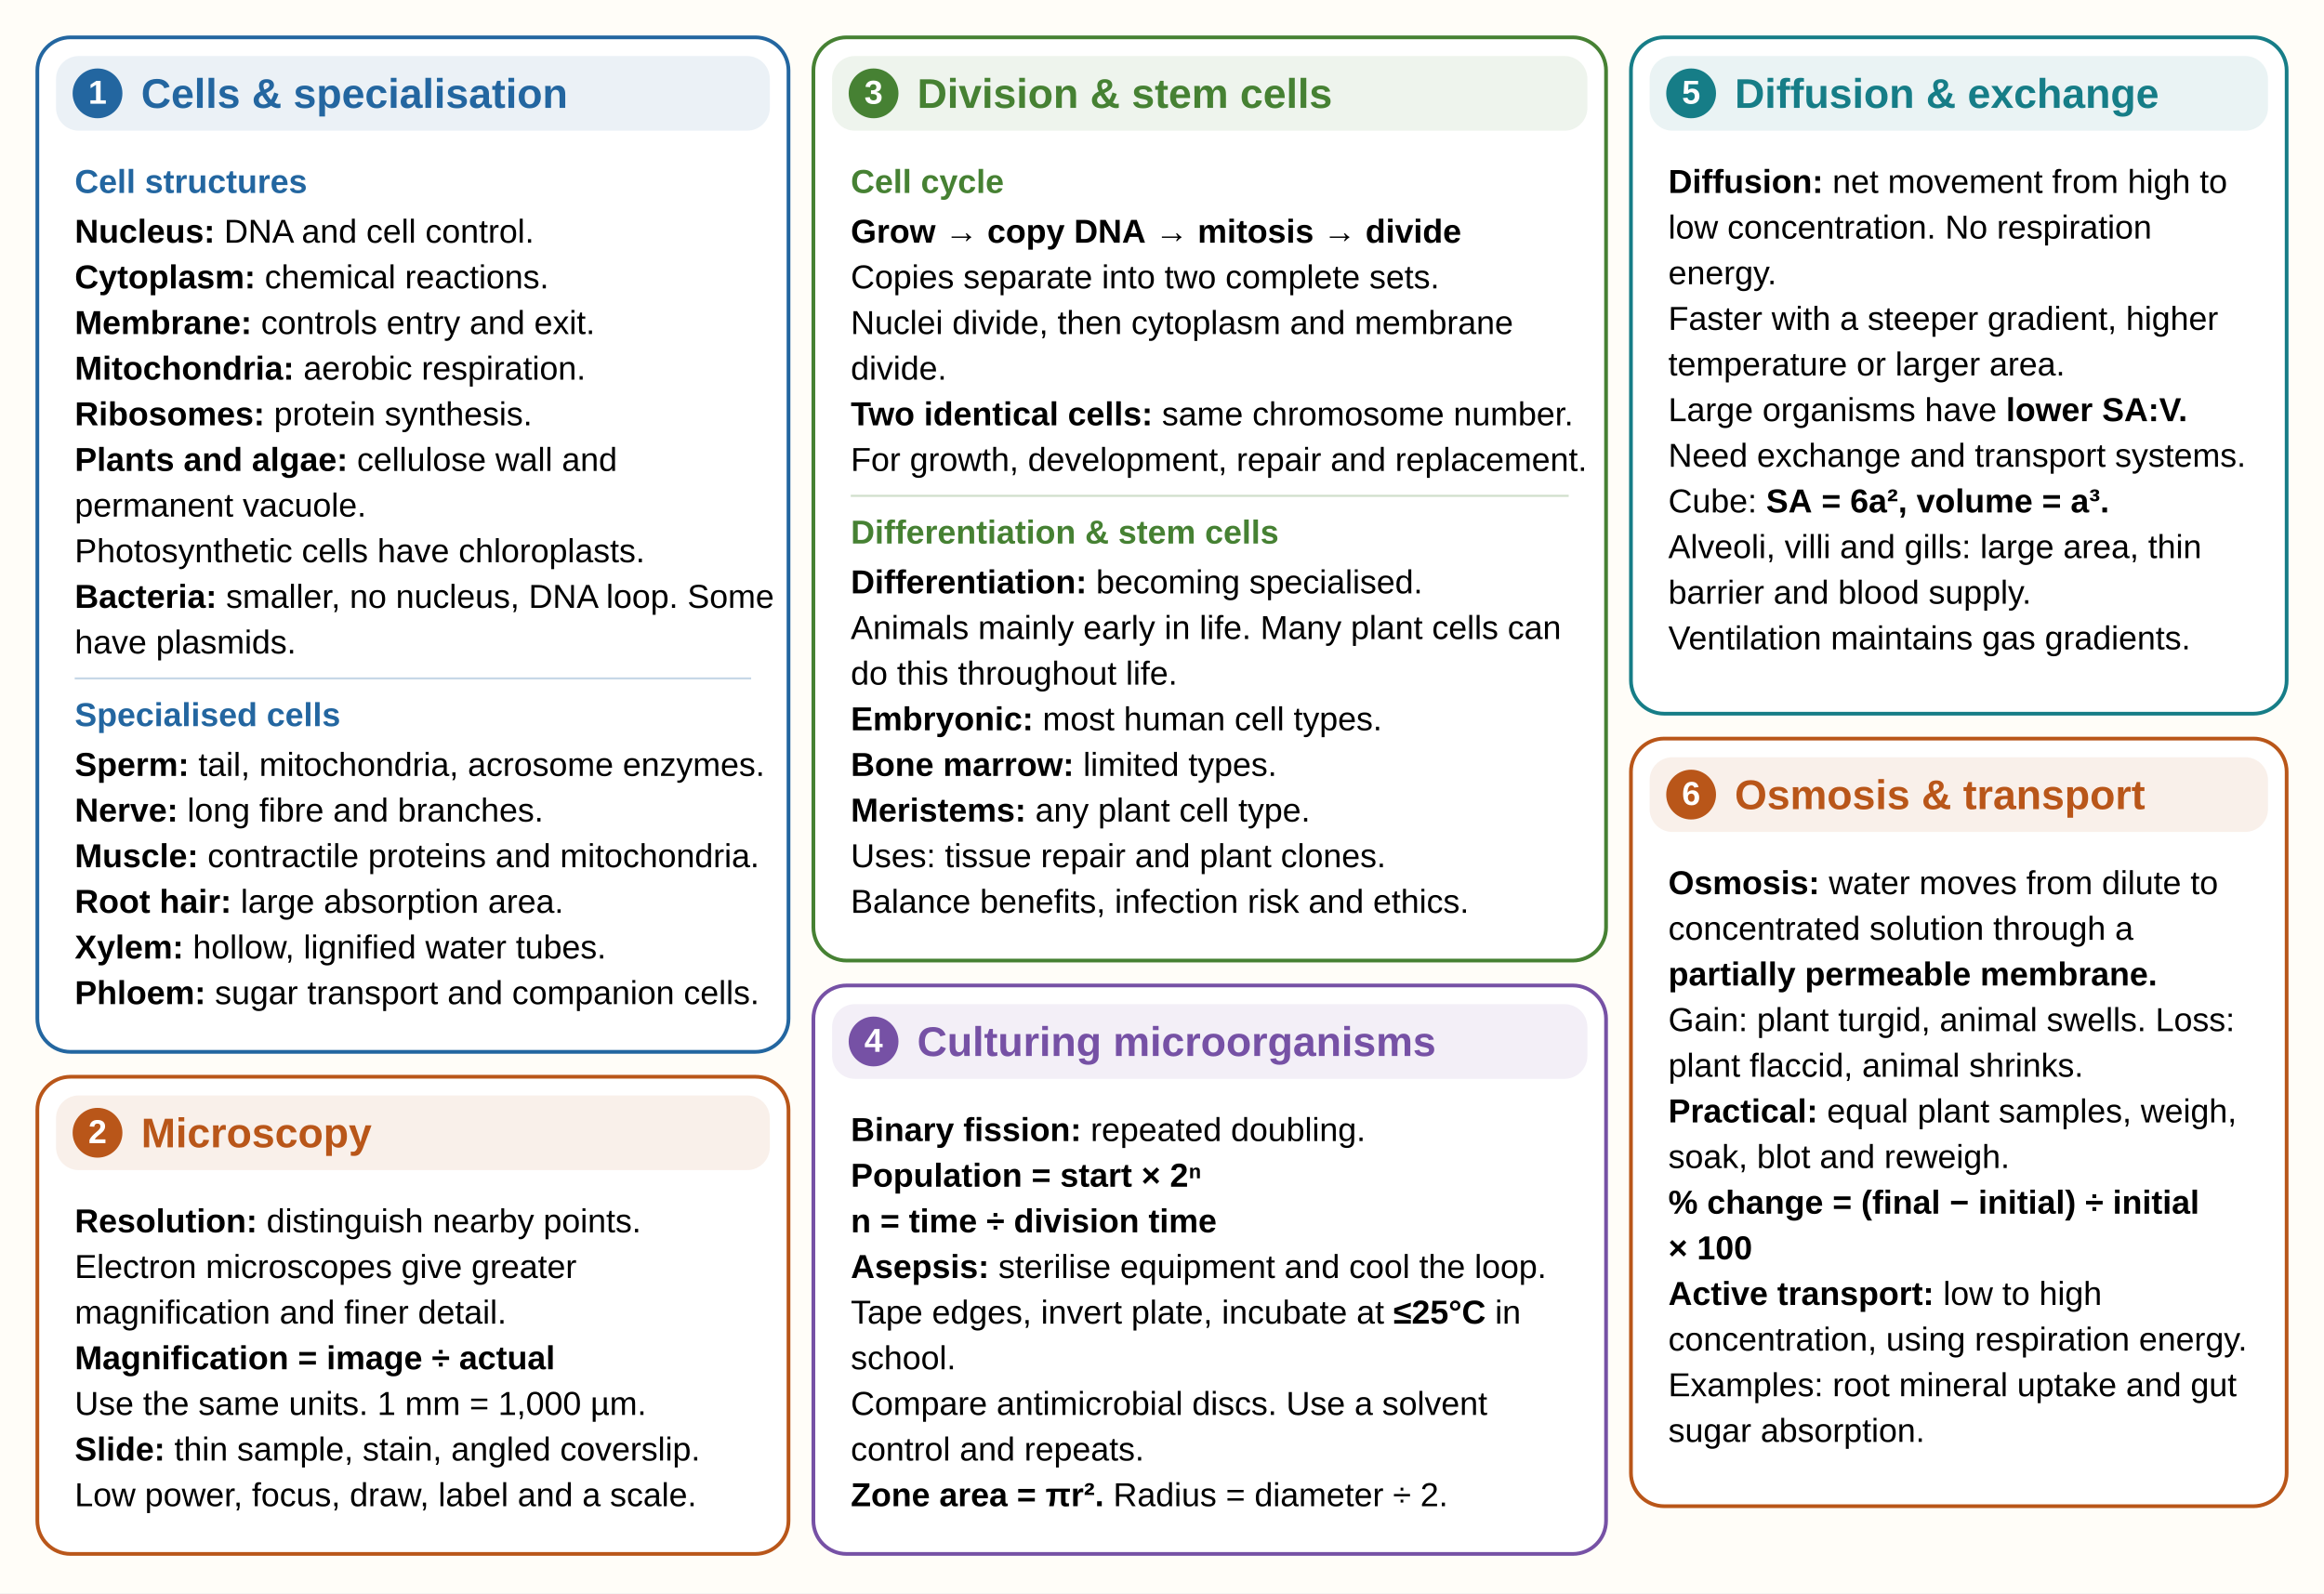
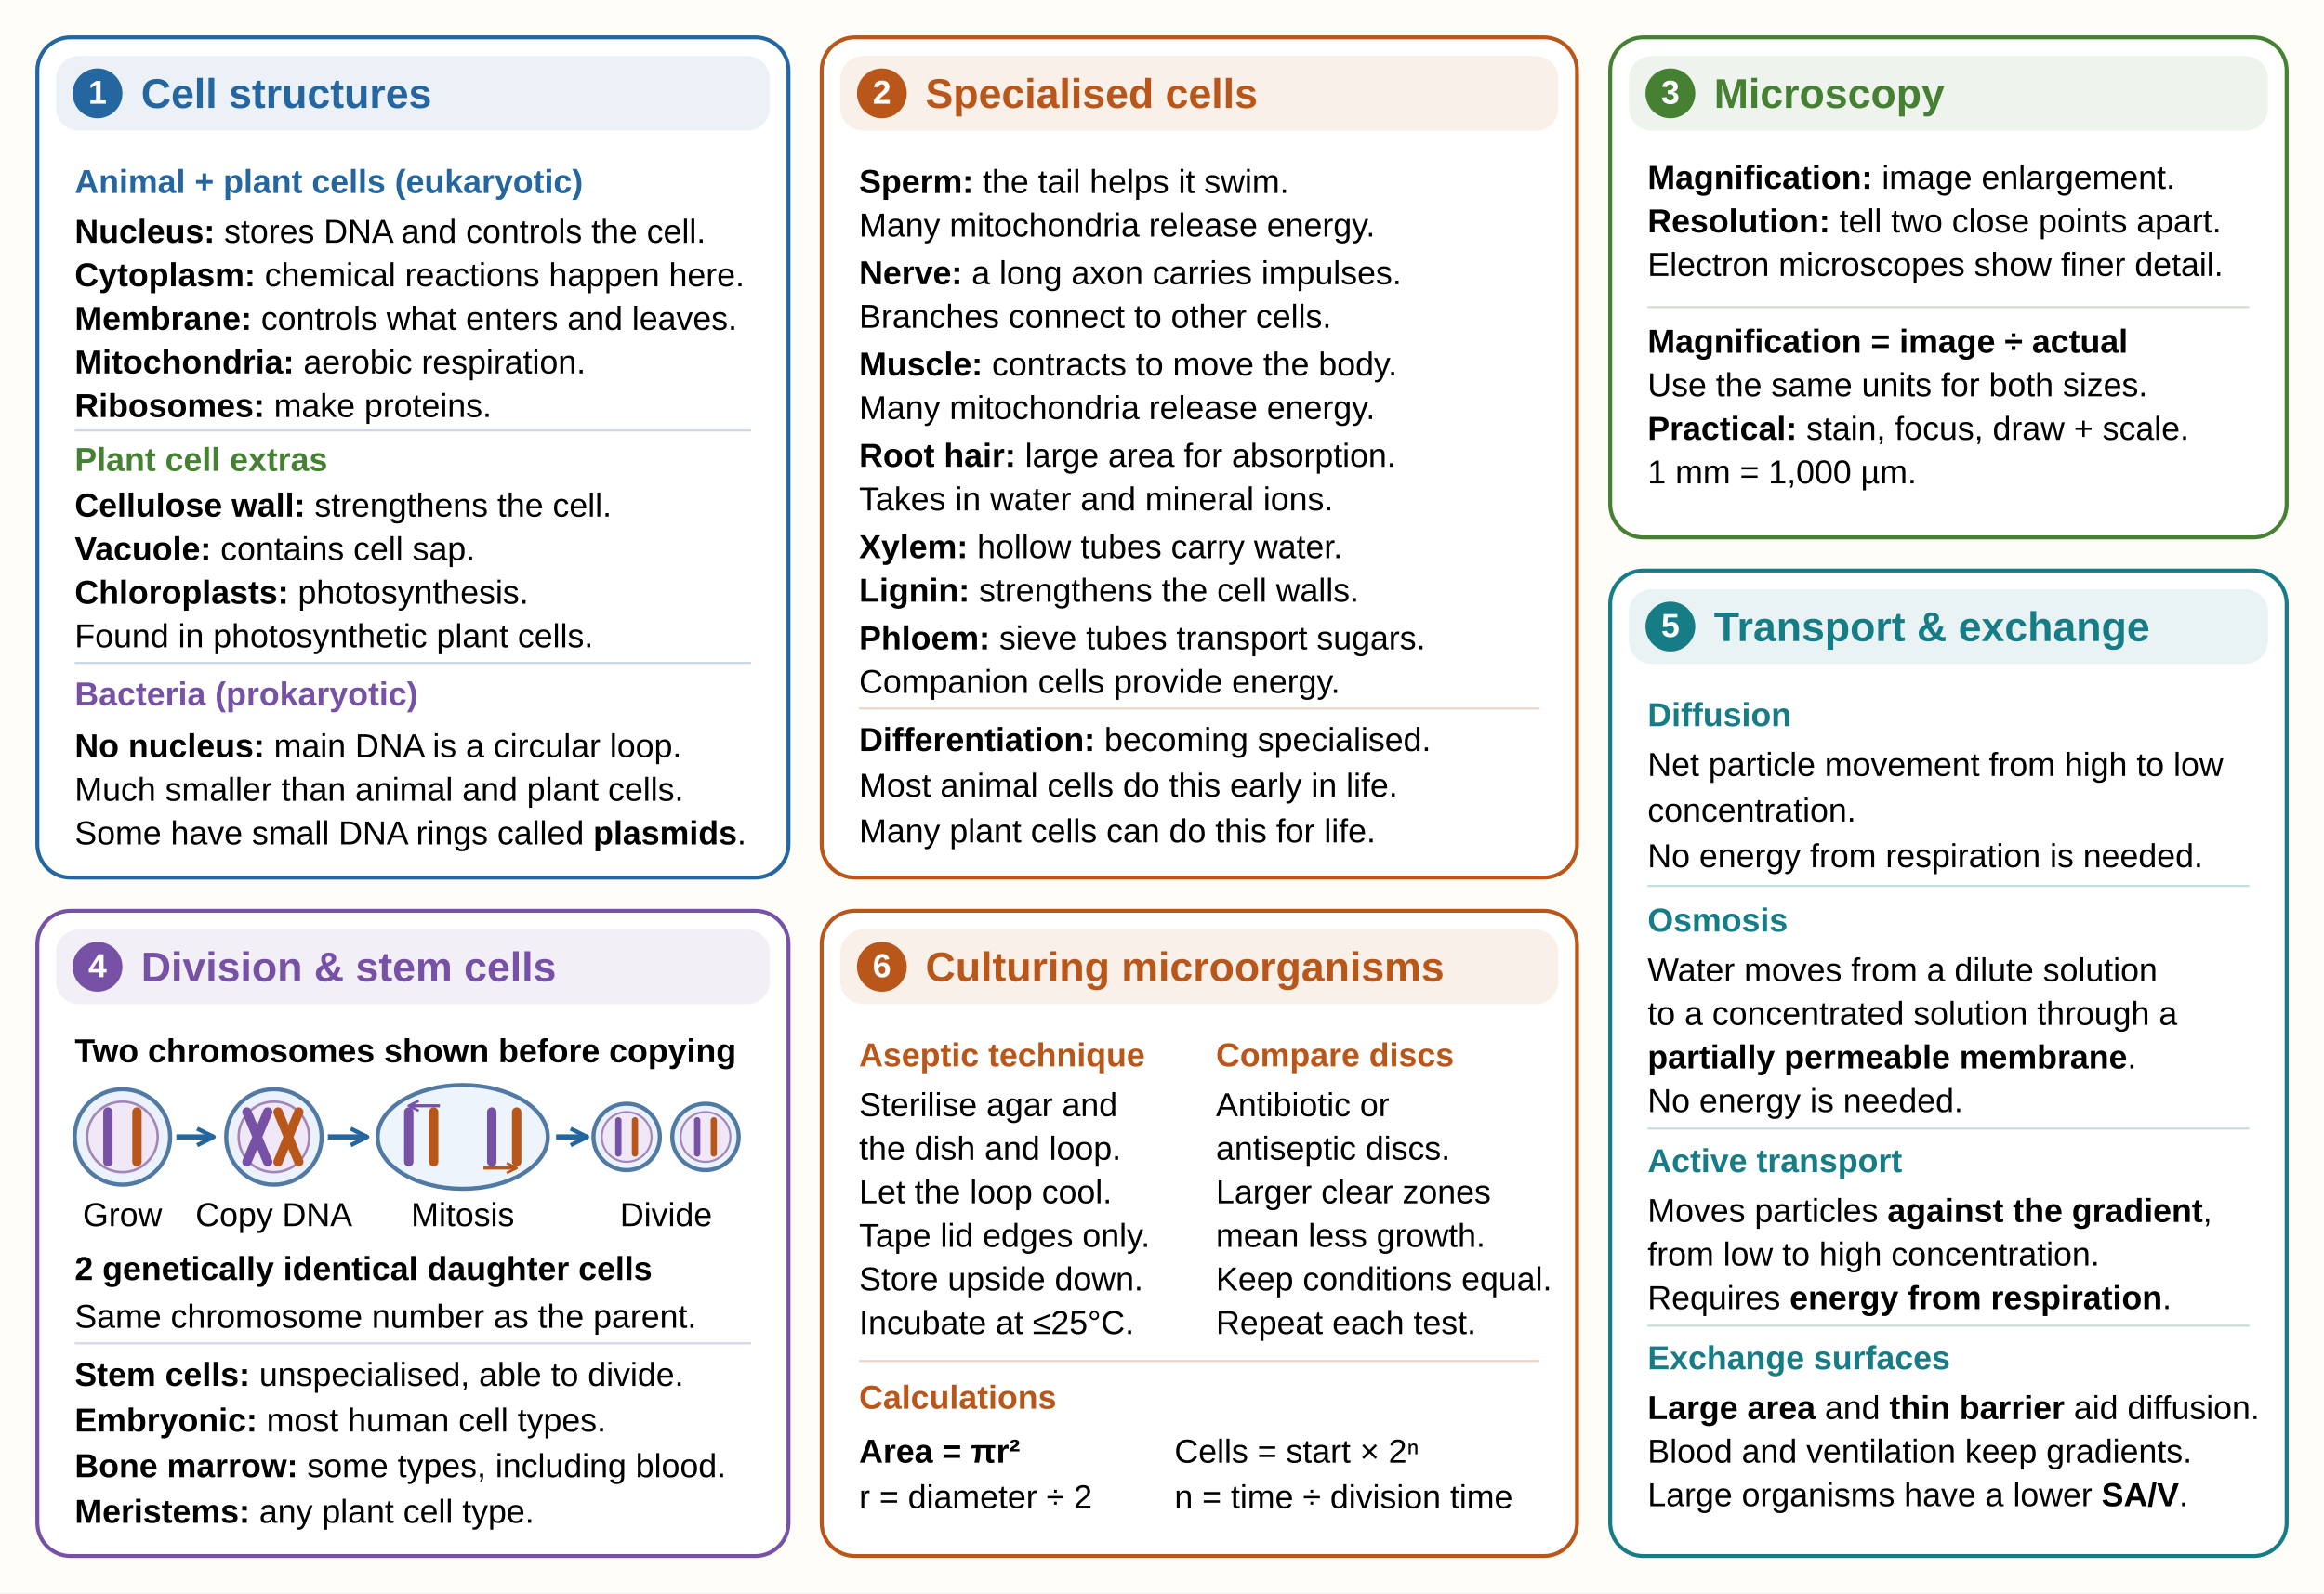
- <svg xmlns="http://www.w3.org/2000/svg" width="2400" height="1645.714" viewBox="0 0 1120 768" role="img" aria-labelledby="map-title map-description" data-print-width-mm="277" font-family="Segoe UI,Arial,sans-serif">
+ <svg xmlns="http://www.w3.org/2000/svg" width="2400" height="1645.714" viewBox="0 0 1120 768" role="img" aria-labelledby="map-title map-description" font-family="Segoe UI,Arial,sans-serif">
  <defs>
    <marker id="arrow-2366a0" viewBox="0 0 10 10" refX="9" refY="5" markerWidth="4" markerHeight="4" orient="auto-start-reverse">
      <path d="M1 1L9 5L1 9" fill="none" stroke="#2366a0" stroke-width="2" stroke-linejoin="round" />
    </marker>
    <marker id="arrow-b95619" viewBox="0 0 10 10" refX="9" refY="5" markerWidth="4" markerHeight="4" orient="auto-start-reverse">
      <path d="M1 1L9 5L1 9" fill="none" stroke="#b95619" stroke-width="2" stroke-linejoin="round" />
    </marker>
+     <marker id="arrow-7651a5" viewBox="0 0 10 10" refX="9" refY="5" markerWidth="4" markerHeight="4" orient="auto-start-reverse">
+       <path d="M1 1L9 5L1 9" fill="none" stroke="#7651a5" stroke-width="2" stroke-linejoin="round" />
+     </marker>
+     <marker id="arrow-167d87" viewBox="0 0 10 10" refX="9" refY="5" markerWidth="4" markerHeight="4" orient="auto-start-reverse">
+       <path d="M1 1L9 5L1 9" fill="none" stroke="#167d87" stroke-width="2" stroke-linejoin="round" />
+     </marker>
    <marker id="arrow-468133" viewBox="0 0 10 10" refX="9" refY="5" markerWidth="4" markerHeight="4" orient="auto-start-reverse">
      <path d="M1 1L9 5L1 9" fill="none" stroke="#468133" stroke-width="2" stroke-linejoin="round" />
    </marker>
-     <marker id="arrow-7651a5" viewBox="0 0 10 10" refX="9" refY="5" markerWidth="4" markerHeight="4" orient="auto-start-reverse">
-       <path d="M1 1L9 5L1 9" fill="none" stroke="#7651a5" stroke-width="2" stroke-linejoin="round" />
-     </marker>
-     <marker id="arrow-167d87" viewBox="0 0 10 10" refX="9" refY="5" markerWidth="4" markerHeight="4" orient="auto-start-reverse">
-       <path d="M1 1L9 5L1 9" fill="none" stroke="#167d87" stroke-width="2" stroke-linejoin="round" />
-     </marker>
-     <marker id="arrow-b95619" viewBox="0 0 10 10" refX="9" refY="5" markerWidth="4" markerHeight="4" orient="auto-start-reverse">
-       <path d="M1 1L9 5L1 9" fill="none" stroke="#b95619" stroke-width="2" stroke-linejoin="round" />
-     </marker>
  </defs>
+   <style>.relationship-arrow{fill:var(--panel-accent,#2366a0)}.keyword{fill:inherit}</style>
  <rect width="1120" height="768" fill="#fffdf8" />
-   <g class="map-section" id="section-1" data-source-panel="0,1" data-bounds="0,0,362,489" transform="translate(18 18)">
-     <rect width="362" height="489" rx="16" fill="white" stroke="#2366a0" stroke-width="1.8" />
-     <g class="section-heading">
-       <rect x="9" y="9" width="344" height="36" rx="11" fill="#2366a0" opacity=".09" />
+   <g class="map-section" style="--panel-accent:#2366a0" id="illustrated-1" transform="translate(18 18)" data-bounds="0,0,362,405">
+     <rect width="362" height="405" rx="16" fill="white" stroke="#2366a0" stroke-width="1.9" />
+     <rect x="9" y="9" width="344" height="36" rx="11" fill="#2366a0" opacity=".09" />
+     <g class="section-heading">
      <circle cx="29" cy="27" r="12" fill="#2366a0" />
-       <text class="diagram-label" x="29" y="32" font-size="16" fill="white" font-weight="700" text-anchor="middle">1</text>
-       <text class="panel-title" x="50" y="34" font-size="20" fill="#2366a0" font-weight="700" text-anchor="start">Cells &amp; specialisation</text>
-     </g>
-     <g class="section-body">
-       <text class="subsection-title" x="18" y="75" font-size="16" fill="#2366a0" font-weight="400" text-anchor="start">
-         <tspan font-weight="700">Cell</tspan>
-         <tspan font-weight="700">structures</tspan>
+       <text x="29" y="32" font-size="16" fill="white" font-weight="700" text-anchor="middle" class="diagram-label">1</text>
+       <text x="50" y="34" font-size="20" fill="#2366a0" font-weight="700" text-anchor="start" class="panel-title">Cell structures</text>
+     </g>
+     <g class="section-body">
+       <text x="18" y="75" font-size="16" fill="#2366a0" font-weight="700" text-anchor="start" class="body-text">Animal + plant cells (eukaryotic)</text>
+       <text x="18" y="99" font-size="16" fill="#000000" font-weight="400" text-anchor="start" class="body-text">
+         <tspan class="keyword" font-weight="700">Nucleus:</tspan> stores DNA and controls the cell.</text>
+       <text x="18" y="120" font-size="16" fill="#000000" font-weight="400" text-anchor="start" class="body-text">
+         <tspan class="keyword" font-weight="700">Cytoplasm:</tspan> chemical reactions happen here.</text>
+       <text x="18" y="141" font-size="16" fill="#000000" font-weight="400" text-anchor="start" class="body-text">
+         <tspan class="keyword" font-weight="700">Membrane:</tspan> controls what enters and leaves.</text>
+       <text x="18" y="162" font-size="16" fill="#000000" font-weight="400" text-anchor="start" class="body-text">
+         <tspan class="keyword" font-weight="700">Mitochondria:</tspan> aerobic respiration.</text>
+       <text x="18" y="183" font-size="16" fill="#000000" font-weight="400" text-anchor="start" class="body-text">
+         <tspan class="keyword" font-weight="700">Ribosomes:</tspan> make proteins.</text>
+       <path class="section-divider" d="M18 189.5H344" fill="none" stroke="#2366a0" stroke-opacity=".25" stroke-width="1" />
+       <text x="18" y="209" font-size="16" fill="#468133" font-weight="700" text-anchor="start" class="body-text">Plant cell extras</text>
+       <text x="18" y="231" font-size="16" fill="#000000" font-weight="400" text-anchor="start" class="body-text">
+         <tspan class="keyword" font-weight="700">Cellulose wall:</tspan> strengthens the cell.</text>
+       <text x="18" y="252" font-size="16" fill="#000000" font-weight="400" text-anchor="start" class="body-text">
+         <tspan class="keyword" font-weight="700">Vacuole:</tspan> contains cell sap.</text>
+       <text x="18" y="273" font-size="16" fill="#000000" font-weight="400" text-anchor="start" class="body-text">
+         <tspan class="keyword" font-weight="700">Chloroplasts:</tspan> photosynthesis.</text>
+       <text x="18" y="294" font-size="16" fill="#000000" font-weight="400" text-anchor="start" class="body-text">Found in photosynthetic plant cells.</text>
+       <path class="section-divider" d="M18 301.5H344" fill="none" stroke="#2366a0" stroke-opacity=".25" stroke-width="1" />
+       <text x="18" y="322" font-size="16" fill="#7651a5" font-weight="700" text-anchor="start" class="body-text">Bacteria (prokaryotic)</text>
+       <text x="18" y="347" font-size="16" fill="#000000" font-weight="400" text-anchor="start" class="body-text">
+         <tspan class="keyword" font-weight="700">No nucleus:</tspan> main DNA is a circular loop.</text>
+       <text x="18" y="368" font-size="16" fill="#000000" font-weight="400" text-anchor="start" class="body-text">Much smaller than animal and plant cells.</text>
+       <text x="18" y="389" font-size="16" fill="#000000" font-weight="400" text-anchor="start" class="body-text">Some have small DNA rings called <tspan class="keyword" font-weight="700">plasmids</tspan>.</text>
+     </g>
+   </g>
+   <g class="map-section" style="--panel-accent:#b95619" id="illustrated-2" transform="translate(396 18)" data-bounds="0,0,364,405">
+     <rect width="364" height="405" rx="16" fill="white" stroke="#b95619" stroke-width="1.9" />
+     <rect x="9" y="9" width="346" height="36" rx="11" fill="#b95619" opacity=".09" />
+     <g class="section-heading">
+       <circle cx="29" cy="27" r="12" fill="#b95619" />
+       <text x="29" y="32" font-size="16" fill="white" font-weight="700" text-anchor="middle" class="diagram-label">2</text>
+       <text x="50" y="34" font-size="20" fill="#b95619" font-weight="700" text-anchor="start" class="panel-title">Specialised cells</text>
+     </g>
+     <g class="section-body">
+       <text x="18" y="75" font-size="16" fill="#000000" font-weight="400" text-anchor="start" class="body-text">
+         <tspan class="keyword" font-weight="700">Sperm:</tspan> the tail helps it swim.</text>
+       <text x="18" y="96" font-size="16" fill="#000000" font-weight="400" text-anchor="start" class="body-text">Many mitochondria release energy.</text>
+       <text x="18" y="119" font-size="16" fill="#000000" font-weight="400" text-anchor="start" class="body-text">
+         <tspan class="keyword" font-weight="700">Nerve:</tspan> a long axon carries impulses.</text>
+       <text x="18" y="140" font-size="16" fill="#000000" font-weight="400" text-anchor="start" class="body-text">Branches connect to other cells.</text>
+       <text x="18" y="163" font-size="16" fill="#000000" font-weight="400" text-anchor="start" class="body-text">
+         <tspan class="keyword" font-weight="700">Muscle:</tspan> contracts to move the body.</text>
+       <text x="18" y="184" font-size="16" fill="#000000" font-weight="400" text-anchor="start" class="body-text">Many mitochondria release energy.</text>
+       <text x="18" y="207" font-size="16" fill="#000000" font-weight="400" text-anchor="start" class="body-text">
+         <tspan class="keyword" font-weight="700">Root hair:</tspan> large area for absorption.</text>
+       <text x="18" y="228" font-size="16" fill="#000000" font-weight="400" text-anchor="start" class="body-text">Takes in water and mineral ions.</text>
+       <text x="18" y="251" font-size="16" fill="#000000" font-weight="400" text-anchor="start" class="body-text">
+         <tspan class="keyword" font-weight="700">Xylem:</tspan> hollow tubes carry water.</text>
+       <text x="18" y="272" font-size="16" fill="#000000" font-weight="400" text-anchor="start" class="body-text">
+         <tspan class="keyword" font-weight="700">Lignin:</tspan> strengthens the cell walls.</text>
+       <text x="18" y="295" font-size="16" fill="#000000" font-weight="400" text-anchor="start" class="body-text">
+         <tspan class="keyword" font-weight="700">Phloem:</tspan> sieve tubes transport sugars.</text>
+       <text x="18" y="316" font-size="16" fill="#000000" font-weight="400" text-anchor="start" class="body-text">Companion cells provide energy.</text>
+       <path class="section-divider" d="M18 323.5H346" fill="none" stroke="#b95619" stroke-opacity=".25" stroke-width="1" />
+       <text x="18" y="344" font-size="16" fill="#000000" font-weight="400" text-anchor="start" class="body-text">
+         <tspan class="keyword" font-weight="700">Differentiation:</tspan> becoming specialised.</text>
+       <text x="18" y="366" font-size="16" fill="#000000" font-weight="400" text-anchor="start" class="body-text">Most animal cells do this early in life.</text>
+       <text x="18" y="388" font-size="16" fill="#000000" font-weight="400" text-anchor="start" class="body-text">Many plant cells can do this for life.</text>
+     </g>
+   </g>
+   <g class="map-section" style="--panel-accent:#468133" id="illustrated-3" transform="translate(776 18)" data-bounds="0,0,326,241">
+     <rect width="326" height="241" rx="16" fill="white" stroke="#468133" stroke-width="1.9" />
+     <rect x="9" y="9" width="308" height="36" rx="11" fill="#468133" opacity=".09" />
+     <g class="section-heading">
+       <circle cx="29" cy="27" r="12" fill="#468133" />
+       <text x="29" y="32" font-size="16" fill="white" font-weight="700" text-anchor="middle" class="diagram-label">3</text>
+       <text x="50" y="34" font-size="20" fill="#468133" font-weight="700" text-anchor="start" class="panel-title">Microscopy</text>
+     </g>
+     <g class="section-body">
+       <text x="18" y="73" font-size="16" fill="#000000" font-weight="400" text-anchor="start" class="body-text">
+         <tspan class="keyword" font-weight="700">Magnification:</tspan> image enlargement.</text>
+       <text x="18" y="94" font-size="16" fill="#000000" font-weight="400" text-anchor="start" class="body-text">
+         <tspan class="keyword" font-weight="700">Resolution:</tspan> tell two close points apart.</text>
+       <text x="18" y="115" font-size="16" fill="#000000" font-weight="400" text-anchor="start" class="body-text">Electron microscopes show finer detail.</text>
+       <path class="section-divider" d="M18 130H308" fill="none" stroke="#468133" stroke-opacity=".25" stroke-width="1" />
+       <text x="18" y="152" font-size="16" fill="#000000" font-weight="400" text-anchor="start" class="body-text">
+         <tspan class="keyword" font-weight="700">Magnification = image ÷ actual</tspan>
      </text>
-       <text class="body-text" x="18" y="99" font-size="16" fill="#000000" font-weight="400" text-anchor="start">
-         <tspan font-weight="700">Nucleus:</tspan> DNA and cell control.</text>
-       <text class="body-text" x="18" y="121" font-size="16" fill="#000000" font-weight="400" text-anchor="start">
-         <tspan font-weight="700">Cytoplasm:</tspan> chemical reactions.</text>
-       <text class="body-text" x="18" y="143" font-size="16" fill="#000000" font-weight="400" text-anchor="start">
-         <tspan font-weight="700">Membrane:</tspan> controls entry and exit.</text>
-       <text class="body-text" x="18" y="165" font-size="16" fill="#000000" font-weight="400" text-anchor="start">
-         <tspan font-weight="700">Mitochondria:</tspan> aerobic respiration.</text>
-       <text class="body-text" x="18" y="187" font-size="16" fill="#000000" font-weight="400" text-anchor="start">
-         <tspan font-weight="700">Ribosomes:</tspan> protein synthesis.</text>
-       <text class="body-text" x="18" y="209" font-size="16" fill="#000000" font-weight="400" text-anchor="start">
-         <tspan font-weight="700">Plants</tspan>
-         <tspan font-weight="700">and</tspan>
-         <tspan font-weight="700">algae:</tspan> cellulose wall and</text>
-       <text class="body-text" x="18" y="231" font-size="16" fill="#000000" font-weight="400" text-anchor="start">permanent vacuole.</text>
-       <text class="body-text" x="18" y="253" font-size="16" fill="#000000" font-weight="400" text-anchor="start">Photosynthetic cells have chloroplasts.</text>
-       <text class="body-text" x="18" y="275" font-size="16" fill="#000000" font-weight="400" text-anchor="start">
-         <tspan font-weight="700">Bacteria:</tspan> smaller, no nucleus, DNA loop. Some</text>
-       <text class="body-text" x="18" y="297" font-size="16" fill="#000000" font-weight="400" text-anchor="start">have plasmids.</text>
-       <path class="section-divider" d="M18 309H344" stroke="#2366a0" stroke-opacity=".25" stroke-width="1" fill="none" />
-       <text class="subsection-title" x="18" y="332" font-size="16" fill="#2366a0" font-weight="400" text-anchor="start">
-         <tspan font-weight="700">Specialised</tspan>
-         <tspan font-weight="700">cells</tspan>
-       </text>
-       <text class="body-text" x="18" y="356" font-size="16" fill="#000000" font-weight="400" text-anchor="start">
-         <tspan font-weight="700">Sperm:</tspan> tail, mitochondria, acrosome enzymes.</text>
-       <text class="body-text" x="18" y="378" font-size="16" fill="#000000" font-weight="400" text-anchor="start">
-         <tspan font-weight="700">Nerve:</tspan> long fibre and branches.</text>
-       <text class="body-text" x="18" y="400" font-size="16" fill="#000000" font-weight="400" text-anchor="start">
-         <tspan font-weight="700">Muscle:</tspan> contractile proteins and mitochondria.</text>
-       <text class="body-text" x="18" y="422" font-size="16" fill="#000000" font-weight="400" text-anchor="start">
-         <tspan font-weight="700">Root</tspan>
-         <tspan font-weight="700">hair:</tspan> large absorption area.</text>
-       <text class="body-text" x="18" y="444" font-size="16" fill="#000000" font-weight="400" text-anchor="start">
-         <tspan font-weight="700">Xylem:</tspan> hollow, lignified water tubes.</text>
-       <text class="body-text" x="18" y="466" font-size="16" fill="#000000" font-weight="400" text-anchor="start">
-         <tspan font-weight="700">Phloem:</tspan> sugar transport and companion cells.</text>
-     </g>
-   </g>
-   <g class="map-section" id="section-2" data-source-panel="3" data-bounds="0,0,362,230" transform="translate(18 519)">
-     <rect width="362" height="230" rx="16" fill="white" stroke="#b95619" stroke-width="1.8" />
-     <g class="section-heading">
-       <rect x="9" y="9" width="344" height="36" rx="11" fill="#b95619" opacity=".09" />
+       <text x="18" y="173" font-size="16" fill="#000000" font-weight="400" text-anchor="start" class="body-text">Use the same units for both sizes.</text>
+       <text x="18" y="194" font-size="16" fill="#000000" font-weight="400" text-anchor="start" class="body-text">
+         <tspan class="keyword" font-weight="700">Practical:</tspan> stain, focus, draw + scale.</text>
+       <text x="18" y="215" font-size="16" fill="#000000" font-weight="400" text-anchor="start" class="body-text">1 mm = 1,000 µm.</text>
+     </g>
+   </g>
+   <g class="map-section" style="--panel-accent:#7651a5" id="illustrated-4" transform="translate(18 439)" data-bounds="0,0,362,311">
+     <rect width="362" height="311" rx="16" fill="white" stroke="#7651a5" stroke-width="1.9" />
+     <rect x="9" y="9" width="344" height="36" rx="11" fill="#7651a5" opacity=".09" />
+     <g class="section-heading">
+       <circle cx="29" cy="27" r="12" fill="#7651a5" />
+       <text x="29" y="32" font-size="16" fill="white" font-weight="700" text-anchor="middle" class="diagram-label">4</text>
+       <text x="50" y="34" font-size="20" fill="#7651a5" font-weight="700" text-anchor="start" class="panel-title">Division &amp; stem cells</text>
+     </g>
+     <g class="section-body">
+       <circle cx="41" cy="109" r="23" fill="#ebf2fc" stroke="#5079a4" stroke-width="2" />
+       <circle cx="41" cy="109" r="17" fill="#f1e8f7" stroke="#a386b7" stroke-width="1.2" />
+       <circle cx="114" cy="109" r="23" fill="#ebf2fc" stroke="#5079a4" stroke-width="2" />
+       <circle cx="114" cy="109" r="17" fill="#f1e8f7" stroke="#a386b7" stroke-width="1.2" />
+       <path d="M0-12V12" transform="translate(34 109)" stroke="#7651a5" stroke-width="4.5" stroke-linecap="round" />
+       <path d="M0-12V12" transform="translate(48 109)" stroke="#b95619" stroke-width="4.5" stroke-linecap="round" />
+       <path d="M-5-12L5 12M5-12L-5 12" transform="translate(106 109)" stroke="#7651a5" stroke-width="4.5" stroke-linecap="round" />
+       <path d="M-5-12L5 12M5-12L-5 12" transform="translate(121 109)" stroke="#b95619" stroke-width="4.5" stroke-linecap="round" />
+       <ellipse cx="205" cy="109" rx="41" ry="25" fill="#edf4fc" stroke="#5079a4" stroke-width="2" />
+       <path d="M0-12V12" transform="translate(179 109)" stroke="#7651a5" stroke-width="4.5" stroke-linecap="round" />
+       <path d="M0-12V12" transform="translate(191 109)" stroke="#b95619" stroke-width="4.5" stroke-linecap="round" />
+       <path d="M0-12V12" transform="translate(219 109)" stroke="#7651a5" stroke-width="4.5" stroke-linecap="round" />
+       <path d="M0-12V12" transform="translate(231 109)" stroke="#b95619" stroke-width="4.5" stroke-linecap="round" />
+       <path d="M194 94L179 94" fill="none" stroke="#7651a5" stroke-width="1.5" marker-end="url(#arrow-7651a5)" />
+       <path d="M215 124L231 124" fill="none" stroke="#b95619" stroke-width="1.5" marker-end="url(#arrow-b95619)" />
+       <circle cx="284" cy="109" r="16" fill="#ebf2fc" stroke="#5079a4" stroke-width="2" />
+       <circle cx="284" cy="109" r="12" fill="#f1e8f7" stroke="#a386b7" />
+       <path d="M280 101V117" stroke="#7651a5" stroke-width="3" stroke-linecap="round" />
+       <path d="M288 101V117" stroke="#b95619" stroke-width="3" stroke-linecap="round" />
+       <circle cx="322" cy="109" r="16" fill="#ebf2fc" stroke="#5079a4" stroke-width="2" />
+       <circle cx="322" cy="109" r="12" fill="#f1e8f7" stroke="#a386b7" />
+       <path d="M318 101V117" stroke="#7651a5" stroke-width="3" stroke-linecap="round" />
+       <path d="M326 101V117" stroke="#b95619" stroke-width="3" stroke-linecap="round" />
+       <path d="M67 109L85 109" fill="none" stroke="#2366a0" stroke-width="2.5" marker-end="url(#arrow-2366a0)" />
+       <path d="M140 109L159 109" fill="none" stroke="#2366a0" stroke-width="2.5" marker-end="url(#arrow-2366a0)" />
+       <path d="M250 109L265 109" fill="none" stroke="#2366a0" stroke-width="2.5" marker-end="url(#arrow-2366a0)" />
+       <text x="41" y="152" font-size="16" fill="#000000" font-weight="400" text-anchor="middle" class="diagram-label">Grow</text>
+       <text x="114" y="152" font-size="16" fill="#000000" font-weight="400" text-anchor="middle" class="diagram-label">Copy DNA</text>
+       <text x="205" y="152" font-size="16" fill="#000000" font-weight="400" text-anchor="middle" class="diagram-label">Mitosis</text>
+       <text x="303" y="152" font-size="16" fill="#000000" font-weight="400" text-anchor="middle" class="diagram-label">Divide</text>
+       <text x="18" y="73" font-size="16" fill="#000000" font-weight="700" text-anchor="start" class="diagram-label">Two chromosomes shown before copying</text>
+       <text x="18" y="178" font-size="16" fill="#000000" font-weight="700" text-anchor="start" class="body-text">2 genetically identical daughter cells</text>
+       <text x="18" y="201" font-size="16" fill="#000000" font-weight="400" text-anchor="start" class="body-text">Same chromosome number as the parent.</text>
+       <path class="section-divider" d="M18 208.5H344" fill="none" stroke="#7651a5" stroke-opacity=".25" stroke-width="1" />
+       <text x="18" y="229" font-size="16" fill="#000000" font-weight="400" text-anchor="start" class="body-text">
+         <tspan class="keyword" font-weight="700">Stem cells:</tspan> unspecialised, able to divide.</text>
+       <text x="18" y="251" font-size="16" fill="#000000" font-weight="400" text-anchor="start" class="body-text">
+         <tspan class="keyword" font-weight="700">Embryonic:</tspan> most human cell types.</text>
+       <text x="18" y="273" font-size="16" fill="#000000" font-weight="400" text-anchor="start" class="body-text">
+         <tspan class="keyword" font-weight="700">Bone marrow:</tspan> some types, including blood.</text>
+       <text x="18" y="295" font-size="16" fill="#000000" font-weight="400" text-anchor="start" class="body-text">
+         <tspan class="keyword" font-weight="700">Meristems:</tspan> any plant cell type.</text>
+     </g>
+   </g>
+   <g class="map-section" style="--panel-accent:#167d87" id="illustrated-5" transform="translate(776 275)" data-bounds="0,0,326,475">
+     <rect width="326" height="475" rx="16" fill="white" stroke="#167d87" stroke-width="1.9" />
+     <rect x="9" y="9" width="308" height="36" rx="11" fill="#167d87" opacity=".09" />
+     <g class="section-heading">
+       <circle cx="29" cy="27" r="12" fill="#167d87" />
+       <text x="29" y="32" font-size="16" fill="white" font-weight="700" text-anchor="middle" class="diagram-label">5</text>
+       <text x="50" y="34" font-size="20" fill="#167d87" font-weight="700" text-anchor="start" class="panel-title">Transport &amp; exchange</text>
+     </g>
+     <g class="section-body">
+       <text x="18" y="75" font-size="16" fill="#167d87" font-weight="700" text-anchor="start" class="body-text">Diffusion</text>
+       <text x="18" y="99" font-size="16" fill="#000000" font-weight="400" text-anchor="start" class="body-text">Net particle movement from high to low</text>
+       <text x="18" y="121" font-size="16" fill="#000000" font-weight="400" text-anchor="start" class="body-text">concentration.</text>
+       <text x="18" y="143" font-size="16" fill="#000000" font-weight="400" text-anchor="start" class="body-text">No energy from respiration is needed.</text>
+       <path class="section-divider" d="M18 152H308" fill="none" stroke="#167d87" stroke-opacity=".25" stroke-width="1" />
+       <text x="18" y="174" font-size="16" fill="#167d87" font-weight="700" text-anchor="start" class="body-text">Osmosis</text>
+       <text x="18" y="198" font-size="16" fill="#000000" font-weight="400" text-anchor="start" class="body-text">Water moves from a dilute solution</text>
+       <text x="18" y="219" font-size="16" fill="#000000" font-weight="400" text-anchor="start" class="body-text">to a concentrated solution through a</text>
+       <text x="18" y="240" font-size="16" fill="#000000" font-weight="400" text-anchor="start" class="body-text">
+         <tspan class="keyword" font-weight="700">partially permeable membrane</tspan>.</text>
+       <text x="18" y="261" font-size="16" fill="#000000" font-weight="400" text-anchor="start" class="body-text">No energy is needed.</text>
+       <path class="section-divider" d="M18 269H308" fill="none" stroke="#167d87" stroke-opacity=".25" stroke-width="1" />
+       <text x="18" y="290" font-size="16" fill="#167d87" font-weight="700" text-anchor="start" class="body-text">Active transport</text>
+       <text x="18" y="314" font-size="16" fill="#000000" font-weight="400" text-anchor="start" class="body-text">Moves particles <tspan class="keyword" font-weight="700">against the gradient</tspan>,</text>
+       <text x="18" y="335" font-size="16" fill="#000000" font-weight="400" text-anchor="start" class="body-text">from low to high concentration.</text>
+       <text x="18" y="356" font-size="16" fill="#000000" font-weight="400" text-anchor="start" class="body-text">Requires <tspan class="keyword" font-weight="700">energy from respiration</tspan>.</text>
+       <path class="section-divider" d="M18 364H308" fill="none" stroke="#167d87" stroke-opacity=".25" stroke-width="1" />
+       <text x="18" y="385" font-size="16" fill="#167d87" font-weight="700" text-anchor="start" class="body-text">Exchange surfaces</text>
+       <text x="18" y="409" font-size="16" fill="#000000" font-weight="400" text-anchor="start" class="body-text">
+         <tspan class="keyword" font-weight="700">Large area</tspan> and <tspan class="keyword" font-weight="700">thin barrier</tspan> aid diffusion.</text>
+       <text x="18" y="430" font-size="16" fill="#000000" font-weight="400" text-anchor="start" class="body-text">Blood and ventilation keep gradients.</text>
+       <text x="18" y="451" font-size="16" fill="#000000" font-weight="400" text-anchor="start" class="body-text">Large organisms have a lower <tspan class="keyword" font-weight="700">SA/V</tspan>.</text>
+     </g>
+   </g>
+   <g class="map-section" style="--panel-accent:#b95619" id="illustrated-6" transform="translate(396 439)" data-bounds="0,0,364,311">
+     <rect width="364" height="311" rx="16" fill="white" stroke="#b95619" stroke-width="1.9" />
+     <rect x="9" y="9" width="346" height="36" rx="11" fill="#b95619" opacity=".09" />
+     <g class="section-heading">
      <circle cx="29" cy="27" r="12" fill="#b95619" />
-       <text class="diagram-label" x="29" y="32" font-size="16" fill="white" font-weight="700" text-anchor="middle">2</text>
-       <text class="panel-title" x="50" y="34" font-size="20" fill="#b95619" font-weight="700" text-anchor="start">Microscopy</text>
-     </g>
-     <g class="section-body">
-       <text class="body-text" x="18" y="75" font-size="16" fill="#000000" font-weight="400" text-anchor="start">
-         <tspan font-weight="700">Resolution:</tspan> distinguish nearby points.</text>
-       <text class="body-text" x="18" y="97" font-size="16" fill="#000000" font-weight="400" text-anchor="start">Electron microscopes give greater</text>
-       <text class="body-text" x="18" y="119" font-size="16" fill="#000000" font-weight="400" text-anchor="start">magnification and finer detail.</text>
-       <text class="body-text" x="18" y="141" font-size="16" fill="#000000" font-weight="400" text-anchor="start">
-         <tspan font-weight="700">Magnification</tspan>
-         <tspan font-weight="700">=</tspan>
-         <tspan font-weight="700">image</tspan>
-         <tspan font-weight="700">÷</tspan>
-         <tspan font-weight="700">actual</tspan>
-       </text>
-       <text class="body-text" x="18" y="163" font-size="16" fill="#000000" font-weight="400" text-anchor="start">Use the same units. 1 mm = 1,000 µm.</text>
-       <text class="body-text" x="18" y="185" font-size="16" fill="#000000" font-weight="400" text-anchor="start">
-         <tspan font-weight="700">Slide:</tspan> thin sample, stain, angled coverslip.</text>
-       <text class="body-text" x="18" y="207" font-size="16" fill="#000000" font-weight="400" text-anchor="start">Low power, focus, draw, label and a scale.</text>
-     </g>
-   </g>
-   <g class="map-section" id="section-3" data-source-panel="5,2" data-bounds="0,0,382,445" transform="translate(392 18)">
-     <rect width="382" height="445" rx="16" fill="white" stroke="#468133" stroke-width="1.8" />
-     <g class="section-heading">
-       <rect x="9" y="9" width="364" height="36" rx="11" fill="#468133" opacity=".09" />
-       <circle cx="29" cy="27" r="12" fill="#468133" />
-       <text class="diagram-label" x="29" y="32" font-size="16" fill="white" font-weight="700" text-anchor="middle">3</text>
-       <text class="panel-title" x="50" y="34" font-size="20" fill="#468133" font-weight="700" text-anchor="start">Division &amp; stem cells</text>
-     </g>
-     <g class="section-body">
-       <text class="subsection-title" x="18" y="75" font-size="16" fill="#468133" font-weight="400" text-anchor="start">
-         <tspan font-weight="700">Cell</tspan>
-         <tspan font-weight="700">cycle</tspan>
-       </text>
-       <text class="body-text" x="18" y="99" font-size="16" fill="#000000" font-weight="400" text-anchor="start">
-         <tspan font-weight="700">Grow</tspan>
-         <tspan font-weight="700">→</tspan>
-         <tspan font-weight="700">copy</tspan>
-         <tspan font-weight="700">DNA</tspan>
-         <tspan font-weight="700">→</tspan>
-         <tspan font-weight="700">mitosis</tspan>
-         <tspan font-weight="700">→</tspan>
-         <tspan font-weight="700">divide</tspan>
-       </text>
-       <text class="body-text" x="18" y="121" font-size="16" fill="#000000" font-weight="400" text-anchor="start">Copies separate into two complete sets.</text>
-       <text class="body-text" x="18" y="143" font-size="16" fill="#000000" font-weight="400" text-anchor="start">Nuclei divide, then cytoplasm and membrane</text>
-       <text class="body-text" x="18" y="165" font-size="16" fill="#000000" font-weight="400" text-anchor="start">divide.</text>
-       <text class="body-text" x="18" y="187" font-size="16" fill="#000000" font-weight="400" text-anchor="start">
-         <tspan font-weight="700">Two</tspan>
-         <tspan font-weight="700">identical</tspan>
-         <tspan font-weight="700">cells:</tspan> same chromosome number.</text>
-       <text class="body-text" x="18" y="209" font-size="16" fill="#000000" font-weight="400" text-anchor="start">For growth, development, repair and replacement.</text>
-       <path class="section-divider" d="M18 221H364" stroke="#468133" stroke-opacity=".25" stroke-width="1" fill="none" />
-       <text class="subsection-title" x="18" y="244" font-size="16" fill="#468133" font-weight="400" text-anchor="start">
-         <tspan font-weight="700">Differentiation</tspan>
-         <tspan font-weight="700">&amp;</tspan>
-         <tspan font-weight="700">stem</tspan>
-         <tspan font-weight="700">cells</tspan>
-       </text>
-       <text class="body-text" x="18" y="268" font-size="16" fill="#000000" font-weight="400" text-anchor="start">
-         <tspan font-weight="700">Differentiation:</tspan> becoming specialised.</text>
-       <text class="body-text" x="18" y="290" font-size="16" fill="#000000" font-weight="400" text-anchor="start">Animals mainly early in life. Many plant cells can</text>
-       <text class="body-text" x="18" y="312" font-size="16" fill="#000000" font-weight="400" text-anchor="start">do this throughout life.</text>
-       <text class="body-text" x="18" y="334" font-size="16" fill="#000000" font-weight="400" text-anchor="start">
-         <tspan font-weight="700">Embryonic:</tspan> most human cell types.</text>
-       <text class="body-text" x="18" y="356" font-size="16" fill="#000000" font-weight="400" text-anchor="start">
-         <tspan font-weight="700">Bone</tspan>
-         <tspan font-weight="700">marrow:</tspan> limited types.</text>
-       <text class="body-text" x="18" y="378" font-size="16" fill="#000000" font-weight="400" text-anchor="start">
-         <tspan font-weight="700">Meristems:</tspan> any plant cell type.</text>
-       <text class="body-text" x="18" y="400" font-size="16" fill="#000000" font-weight="400" text-anchor="start">Uses: tissue repair and plant clones.</text>
-       <text class="body-text" x="18" y="422" font-size="16" fill="#000000" font-weight="400" text-anchor="start">Balance benefits, infection risk and ethics.</text>
-     </g>
-   </g>
-   <g class="map-section" id="section-4" data-source-panel="4" data-bounds="0,0,382,274" transform="translate(392 475)">
-     <rect width="382" height="274" rx="16" fill="white" stroke="#7651a5" stroke-width="1.8" />
-     <g class="section-heading">
-       <rect x="9" y="9" width="364" height="36" rx="11" fill="#7651a5" opacity=".09" />
-       <circle cx="29" cy="27" r="12" fill="#7651a5" />
-       <text class="diagram-label" x="29" y="32" font-size="16" fill="white" font-weight="700" text-anchor="middle">4</text>
-       <text class="panel-title" x="50" y="34" font-size="20" fill="#7651a5" font-weight="700" text-anchor="start">Culturing microorganisms</text>
-     </g>
-     <g class="section-body">
-       <text class="body-text" x="18" y="75" font-size="16" fill="#000000" font-weight="400" text-anchor="start">
-         <tspan font-weight="700">Binary</tspan>
-         <tspan font-weight="700">fission:</tspan> repeated doubling.</text>
-       <text class="body-text" x="18" y="97" font-size="16" fill="#000000" font-weight="400" text-anchor="start">
-         <tspan font-weight="700">Population</tspan>
-         <tspan font-weight="700">=</tspan>
-         <tspan font-weight="700">start</tspan>
-         <tspan font-weight="700">×</tspan>
-         <tspan font-weight="700">2ⁿ</tspan>
-       </text>
-       <text class="body-text" x="18" y="119" font-size="16" fill="#000000" font-weight="400" text-anchor="start">
-         <tspan font-weight="700">n</tspan>
-         <tspan font-weight="700">=</tspan>
-         <tspan font-weight="700">time</tspan>
-         <tspan font-weight="700">÷</tspan>
-         <tspan font-weight="700">division</tspan>
-         <tspan font-weight="700">time</tspan>
-       </text>
-       <text class="body-text" x="18" y="141" font-size="16" fill="#000000" font-weight="400" text-anchor="start">
-         <tspan font-weight="700">Asepsis:</tspan> sterilise equipment and cool the loop.</text>
-       <text class="body-text" x="18" y="163" font-size="16" fill="#000000" font-weight="400" text-anchor="start">Tape edges, invert plate, incubate at <tspan font-weight="700">≤25°C</tspan> in</text>
-       <text class="body-text" x="18" y="185" font-size="16" fill="#000000" font-weight="400" text-anchor="start">school.</text>
-       <text class="body-text" x="18" y="207" font-size="16" fill="#000000" font-weight="400" text-anchor="start">Compare antimicrobial discs. Use a solvent</text>
-       <text class="body-text" x="18" y="229" font-size="16" fill="#000000" font-weight="400" text-anchor="start">control and repeats.</text>
-       <text class="body-text" x="18" y="251" font-size="16" fill="#000000" font-weight="400" text-anchor="start">
-         <tspan font-weight="700">Zone</tspan>
-         <tspan font-weight="700">area</tspan>
-         <tspan font-weight="700">=</tspan>
-         <tspan font-weight="700">πr².</tspan> Radius = diameter ÷ 2.</text>
-     </g>
-   </g>
-   <g class="map-section" id="section-5" data-source-panel="6" data-bounds="0,0,316,326" transform="translate(786 18)">
-     <rect width="316" height="326" rx="16" fill="white" stroke="#167d87" stroke-width="1.8" />
-     <g class="section-heading">
-       <rect x="9" y="9" width="298" height="36" rx="11" fill="#167d87" opacity=".09" />
-       <circle cx="29" cy="27" r="12" fill="#167d87" />
-       <text class="diagram-label" x="29" y="32" font-size="16" fill="white" font-weight="700" text-anchor="middle">5</text>
-       <text class="panel-title" x="50" y="34" font-size="20" fill="#167d87" font-weight="700" text-anchor="start">Diffusion &amp; exchange</text>
-     </g>
-     <g class="section-body">
-       <text class="body-text" x="18" y="75" font-size="16" fill="#000000" font-weight="400" text-anchor="start">
-         <tspan font-weight="700">Diffusion:</tspan> net movement from high to</text>
-       <text class="body-text" x="18" y="97" font-size="16" fill="#000000" font-weight="400" text-anchor="start">low concentration. No respiration</text>
-       <text class="body-text" x="18" y="119" font-size="16" fill="#000000" font-weight="400" text-anchor="start">energy.</text>
-       <text class="body-text" x="18" y="141" font-size="16" fill="#000000" font-weight="400" text-anchor="start">Faster with a steeper gradient, higher</text>
-       <text class="body-text" x="18" y="163" font-size="16" fill="#000000" font-weight="400" text-anchor="start">temperature or larger area.</text>
-       <text class="body-text" x="18" y="185" font-size="16" fill="#000000" font-weight="400" text-anchor="start">Large organisms have <tspan font-weight="700">lower</tspan>
-         <tspan font-weight="700">SA:V.</tspan>
-       </text>
-       <text class="body-text" x="18" y="207" font-size="16" fill="#000000" font-weight="400" text-anchor="start">Need exchange and transport systems.</text>
-       <text class="body-text" x="18" y="229" font-size="16" fill="#000000" font-weight="400" text-anchor="start">Cube: <tspan font-weight="700">SA</tspan>
-         <tspan font-weight="700">=</tspan>
-         <tspan font-weight="700">6a²,</tspan>
-         <tspan font-weight="700">volume</tspan>
-         <tspan font-weight="700">=</tspan>
-         <tspan font-weight="700">a³.</tspan>
-       </text>
-       <text class="body-text" x="18" y="251" font-size="16" fill="#000000" font-weight="400" text-anchor="start">Alveoli, villi and gills: large area, thin</text>
-       <text class="body-text" x="18" y="273" font-size="16" fill="#000000" font-weight="400" text-anchor="start">barrier and blood supply.</text>
-       <text class="body-text" x="18" y="295" font-size="16" fill="#000000" font-weight="400" text-anchor="start">Ventilation maintains gas gradients.</text>
-     </g>
-   </g>
-   <g class="map-section" id="section-6" data-source-panel="7" data-bounds="0,0,316,370" transform="translate(786 356)">
-     <rect width="316" height="370" rx="16" fill="white" stroke="#b95619" stroke-width="1.8" />
-     <g class="section-heading">
-       <rect x="9" y="9" width="298" height="36" rx="11" fill="#b95619" opacity=".09" />
-       <circle cx="29" cy="27" r="12" fill="#b95619" />
-       <text class="diagram-label" x="29" y="32" font-size="16" fill="white" font-weight="700" text-anchor="middle">6</text>
-       <text class="panel-title" x="50" y="34" font-size="20" fill="#b95619" font-weight="700" text-anchor="start">Osmosis &amp; transport</text>
-     </g>
-     <g class="section-body">
-       <text class="body-text" x="18" y="75" font-size="16" fill="#000000" font-weight="400" text-anchor="start">
-         <tspan font-weight="700">Osmosis:</tspan> water moves from dilute to</text>
-       <text class="body-text" x="18" y="97" font-size="16" fill="#000000" font-weight="400" text-anchor="start">concentrated solution through a</text>
-       <text class="body-text" x="18" y="119" font-size="16" fill="#000000" font-weight="400" text-anchor="start">
-         <tspan font-weight="700">partially</tspan>
-         <tspan font-weight="700">permeable</tspan>
-         <tspan font-weight="700">membrane.</tspan>
-       </text>
-       <text class="body-text" x="18" y="141" font-size="16" fill="#000000" font-weight="400" text-anchor="start">Gain: plant turgid, animal swells. Loss:</text>
-       <text class="body-text" x="18" y="163" font-size="16" fill="#000000" font-weight="400" text-anchor="start">plant flaccid, animal shrinks.</text>
-       <text class="body-text" x="18" y="185" font-size="16" fill="#000000" font-weight="400" text-anchor="start">
-         <tspan font-weight="700">Practical:</tspan> equal plant samples, weigh,</text>
-       <text class="body-text" x="18" y="207" font-size="16" fill="#000000" font-weight="400" text-anchor="start">soak, blot and reweigh.</text>
-       <text class="body-text" x="18" y="229" font-size="16" fill="#000000" font-weight="400" text-anchor="start">
-         <tspan font-weight="700">%</tspan>
-         <tspan font-weight="700">change</tspan>
-         <tspan font-weight="700">=</tspan>
-         <tspan font-weight="700">(final</tspan>
-         <tspan font-weight="700">−</tspan>
-         <tspan font-weight="700">initial)</tspan>
-         <tspan font-weight="700">÷</tspan>
-         <tspan font-weight="700">initial</tspan>
-       </text>
-       <text class="body-text" x="18" y="251" font-size="16" fill="#000000" font-weight="400" text-anchor="start">
-         <tspan font-weight="700">×</tspan>
-         <tspan font-weight="700">100</tspan>
-       </text>
-       <text class="body-text" x="18" y="273" font-size="16" fill="#000000" font-weight="400" text-anchor="start">
-         <tspan font-weight="700">Active</tspan>
-         <tspan font-weight="700">transport:</tspan> low to high</text>
-       <text class="body-text" x="18" y="295" font-size="16" fill="#000000" font-weight="400" text-anchor="start">concentration, using respiration energy.</text>
-       <text class="body-text" x="18" y="317" font-size="16" fill="#000000" font-weight="400" text-anchor="start">Examples: root mineral uptake and gut</text>
-       <text class="body-text" x="18" y="339" font-size="16" fill="#000000" font-weight="400" text-anchor="start">sugar absorption.</text>
+       <text x="29" y="32" font-size="16" fill="white" font-weight="700" text-anchor="middle" class="diagram-label">6</text>
+       <text x="50" y="34" font-size="20" fill="#b95619" font-weight="700" text-anchor="start" class="panel-title">Culturing microorganisms</text>
+     </g>
+     <g class="section-body">
+       <text x="18" y="75" font-size="16" fill="#b95619" font-weight="700" text-anchor="start" class="body-text">Aseptic technique</text>
+       <text x="18" y="99" font-size="16" fill="#000000" font-weight="400" text-anchor="start" class="body-text">Sterilise agar and</text>
+       <text x="18" y="120" font-size="16" fill="#000000" font-weight="400" text-anchor="start" class="body-text">the dish and loop.</text>
+       <text x="18" y="141" font-size="16" fill="#000000" font-weight="400" text-anchor="start" class="body-text">Let the loop cool.</text>
+       <text x="18" y="162" font-size="16" fill="#000000" font-weight="400" text-anchor="start" class="body-text">Tape lid edges only.</text>
+       <text x="18" y="183" font-size="16" fill="#000000" font-weight="400" text-anchor="start" class="body-text">Store upside down.</text>
+       <text x="18" y="204" font-size="16" fill="#000000" font-weight="400" text-anchor="start" class="body-text">Incubate at ≤25°C.</text>
+       <text x="190" y="75" font-size="16" fill="#b95619" font-weight="700" text-anchor="start" class="body-text">Compare discs</text>
+       <text x="190" y="99" font-size="16" fill="#000000" font-weight="400" text-anchor="start" class="body-text">Antibiotic or</text>
+       <text x="190" y="120" font-size="16" fill="#000000" font-weight="400" text-anchor="start" class="body-text">antiseptic discs.</text>
+       <text x="190" y="141" font-size="16" fill="#000000" font-weight="400" text-anchor="start" class="body-text">Larger clear zones</text>
+       <text x="190" y="162" font-size="16" fill="#000000" font-weight="400" text-anchor="start" class="body-text">mean less growth.</text>
+       <text x="190" y="183" font-size="16" fill="#000000" font-weight="400" text-anchor="start" class="body-text">Keep conditions equal.</text>
+       <text x="190" y="204" font-size="16" fill="#000000" font-weight="400" text-anchor="start" class="body-text">Repeat each test.</text>
+       <path class="section-divider" d="M18 217H346" fill="none" stroke="#b95619" stroke-opacity=".25" stroke-width="1" />
+       <text x="18" y="240" font-size="16" fill="#b95619" font-weight="700" text-anchor="start" class="body-text">Calculations</text>
+       <text x="18" y="266" font-size="16" fill="#000000" font-weight="700" text-anchor="start" class="body-text">Area = πr²</text>
+       <text x="18" y="288" font-size="16" fill="#000000" font-weight="400" text-anchor="start" class="body-text">r = diameter ÷ 2</text>
+       <text x="170" y="266" font-size="16" fill="#000000" font-weight="400" text-anchor="start" class="body-text">Cells = start × 2ⁿ</text>
+       <text x="170" y="288" font-size="16" fill="#000000" font-weight="400" text-anchor="start" class="body-text">n = time ÷ division time</text>
    </g>
  </g>
</svg>
